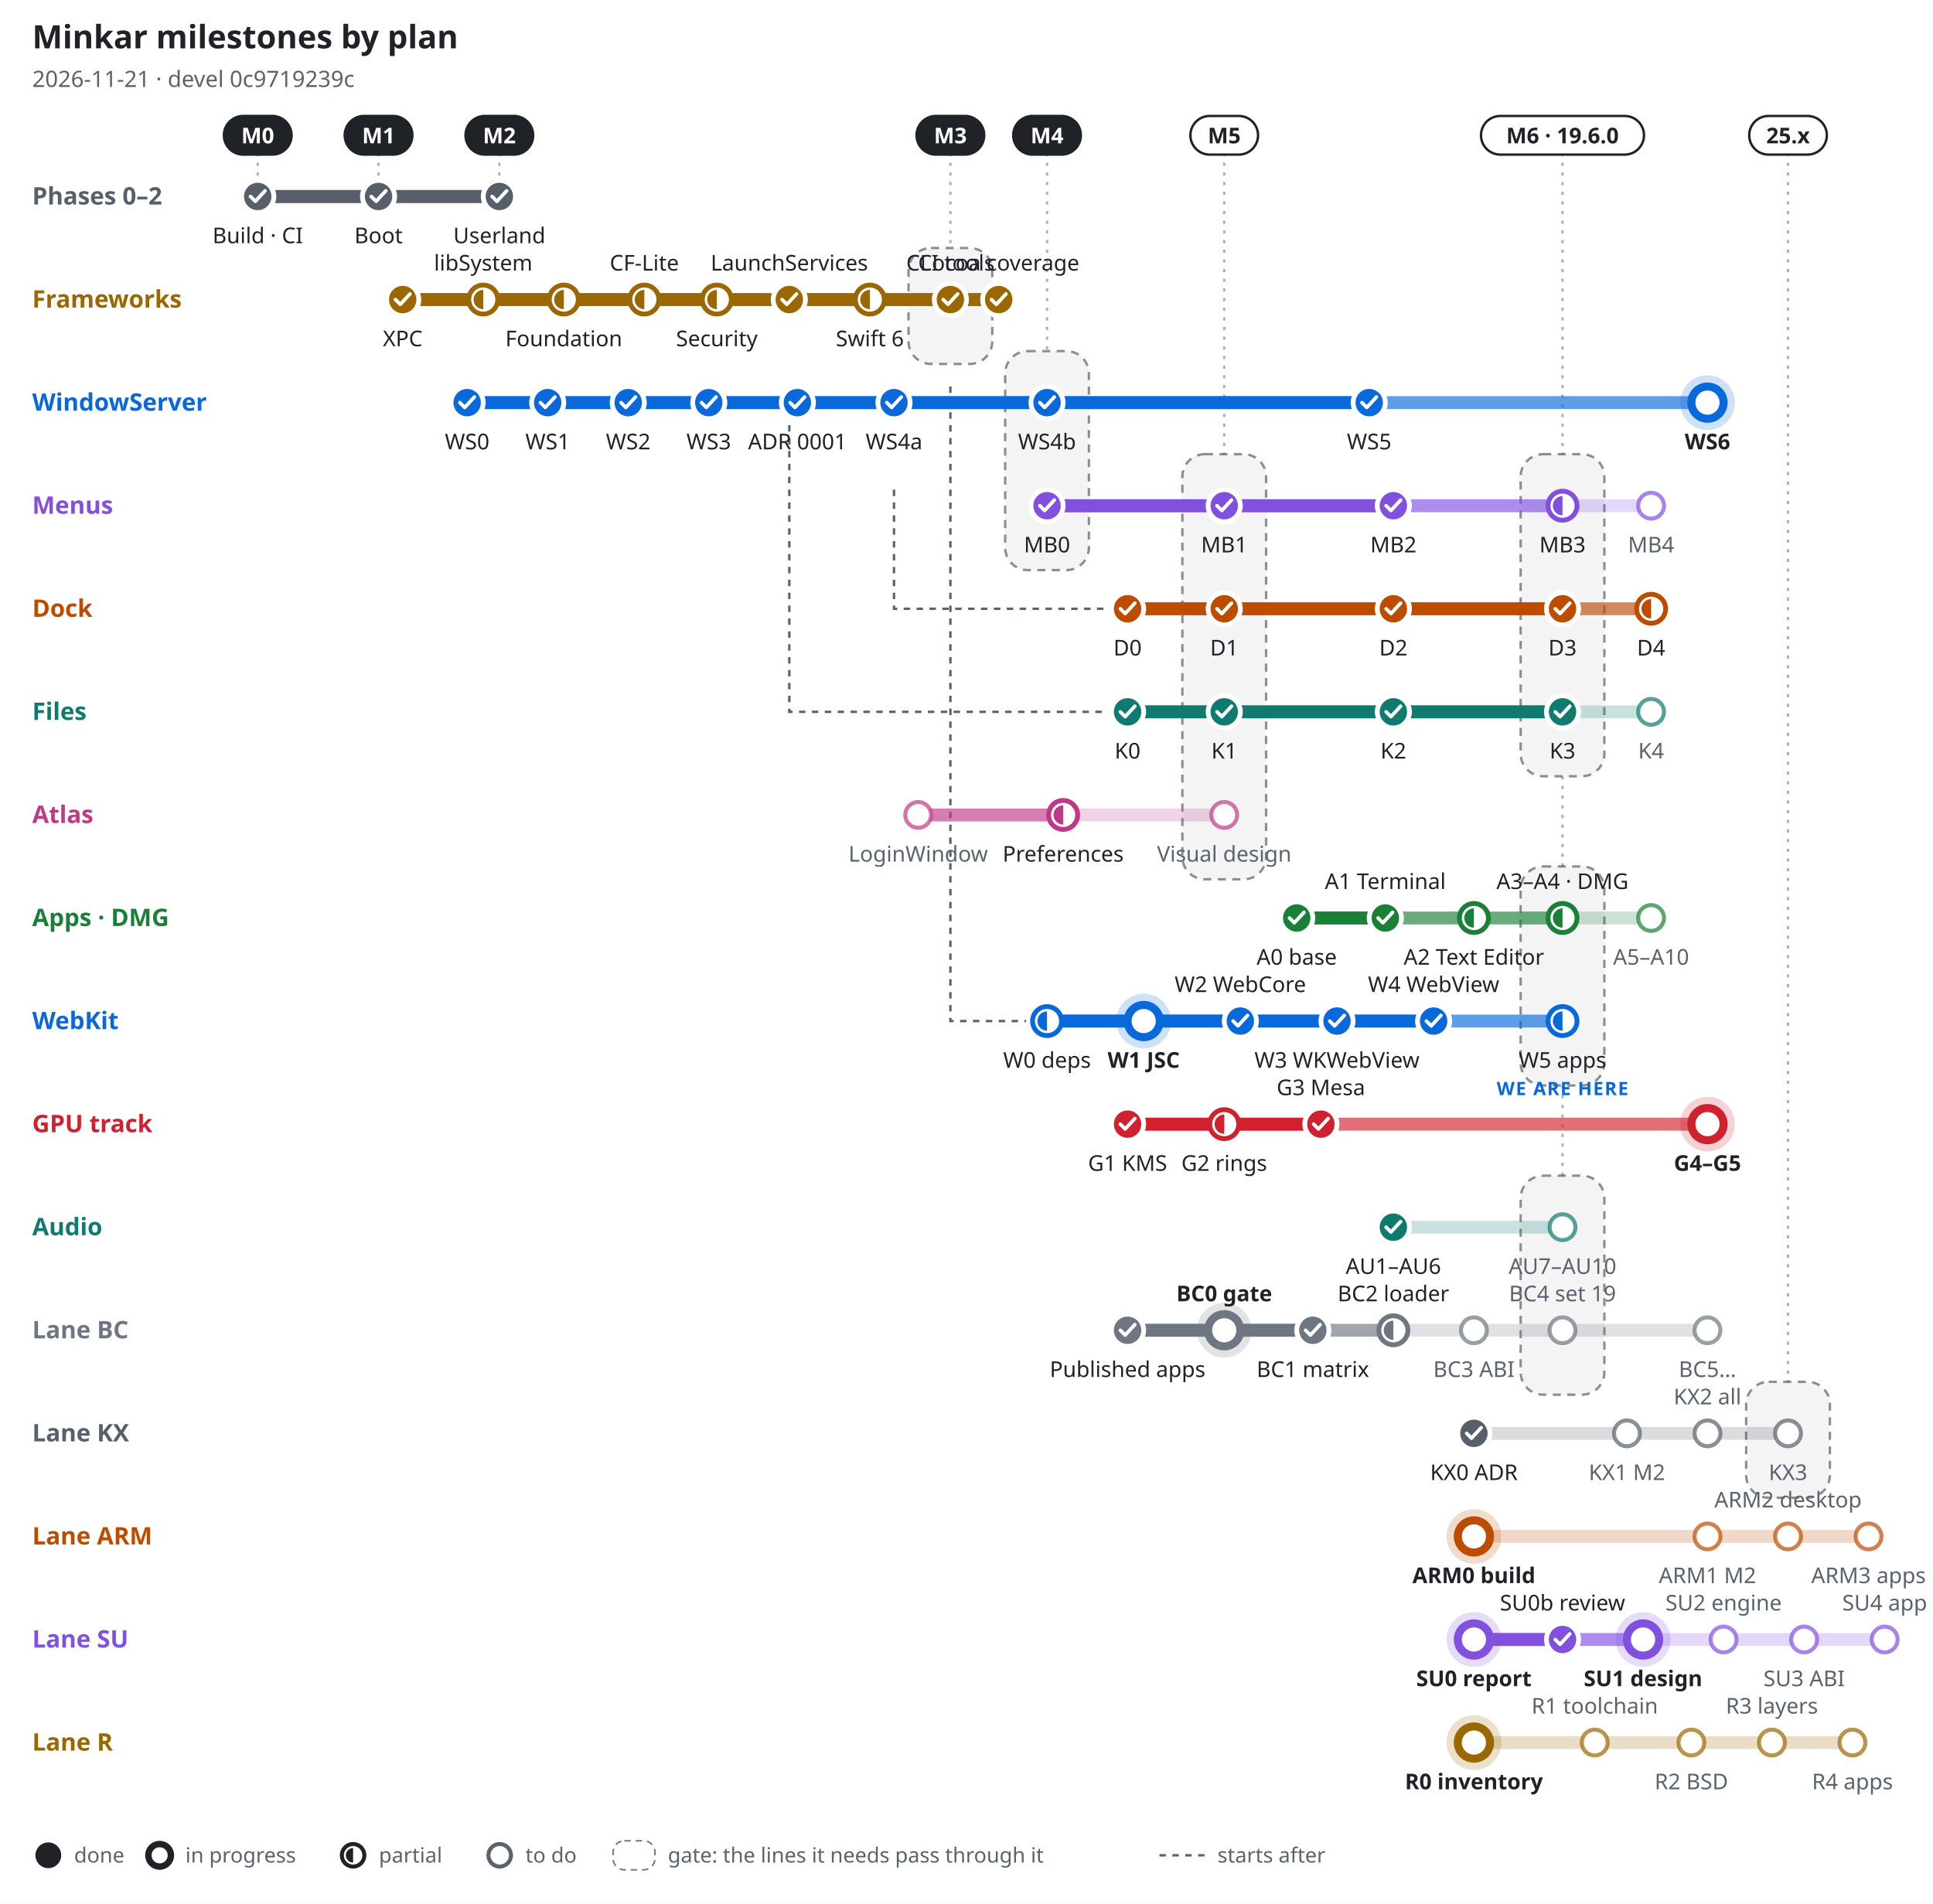
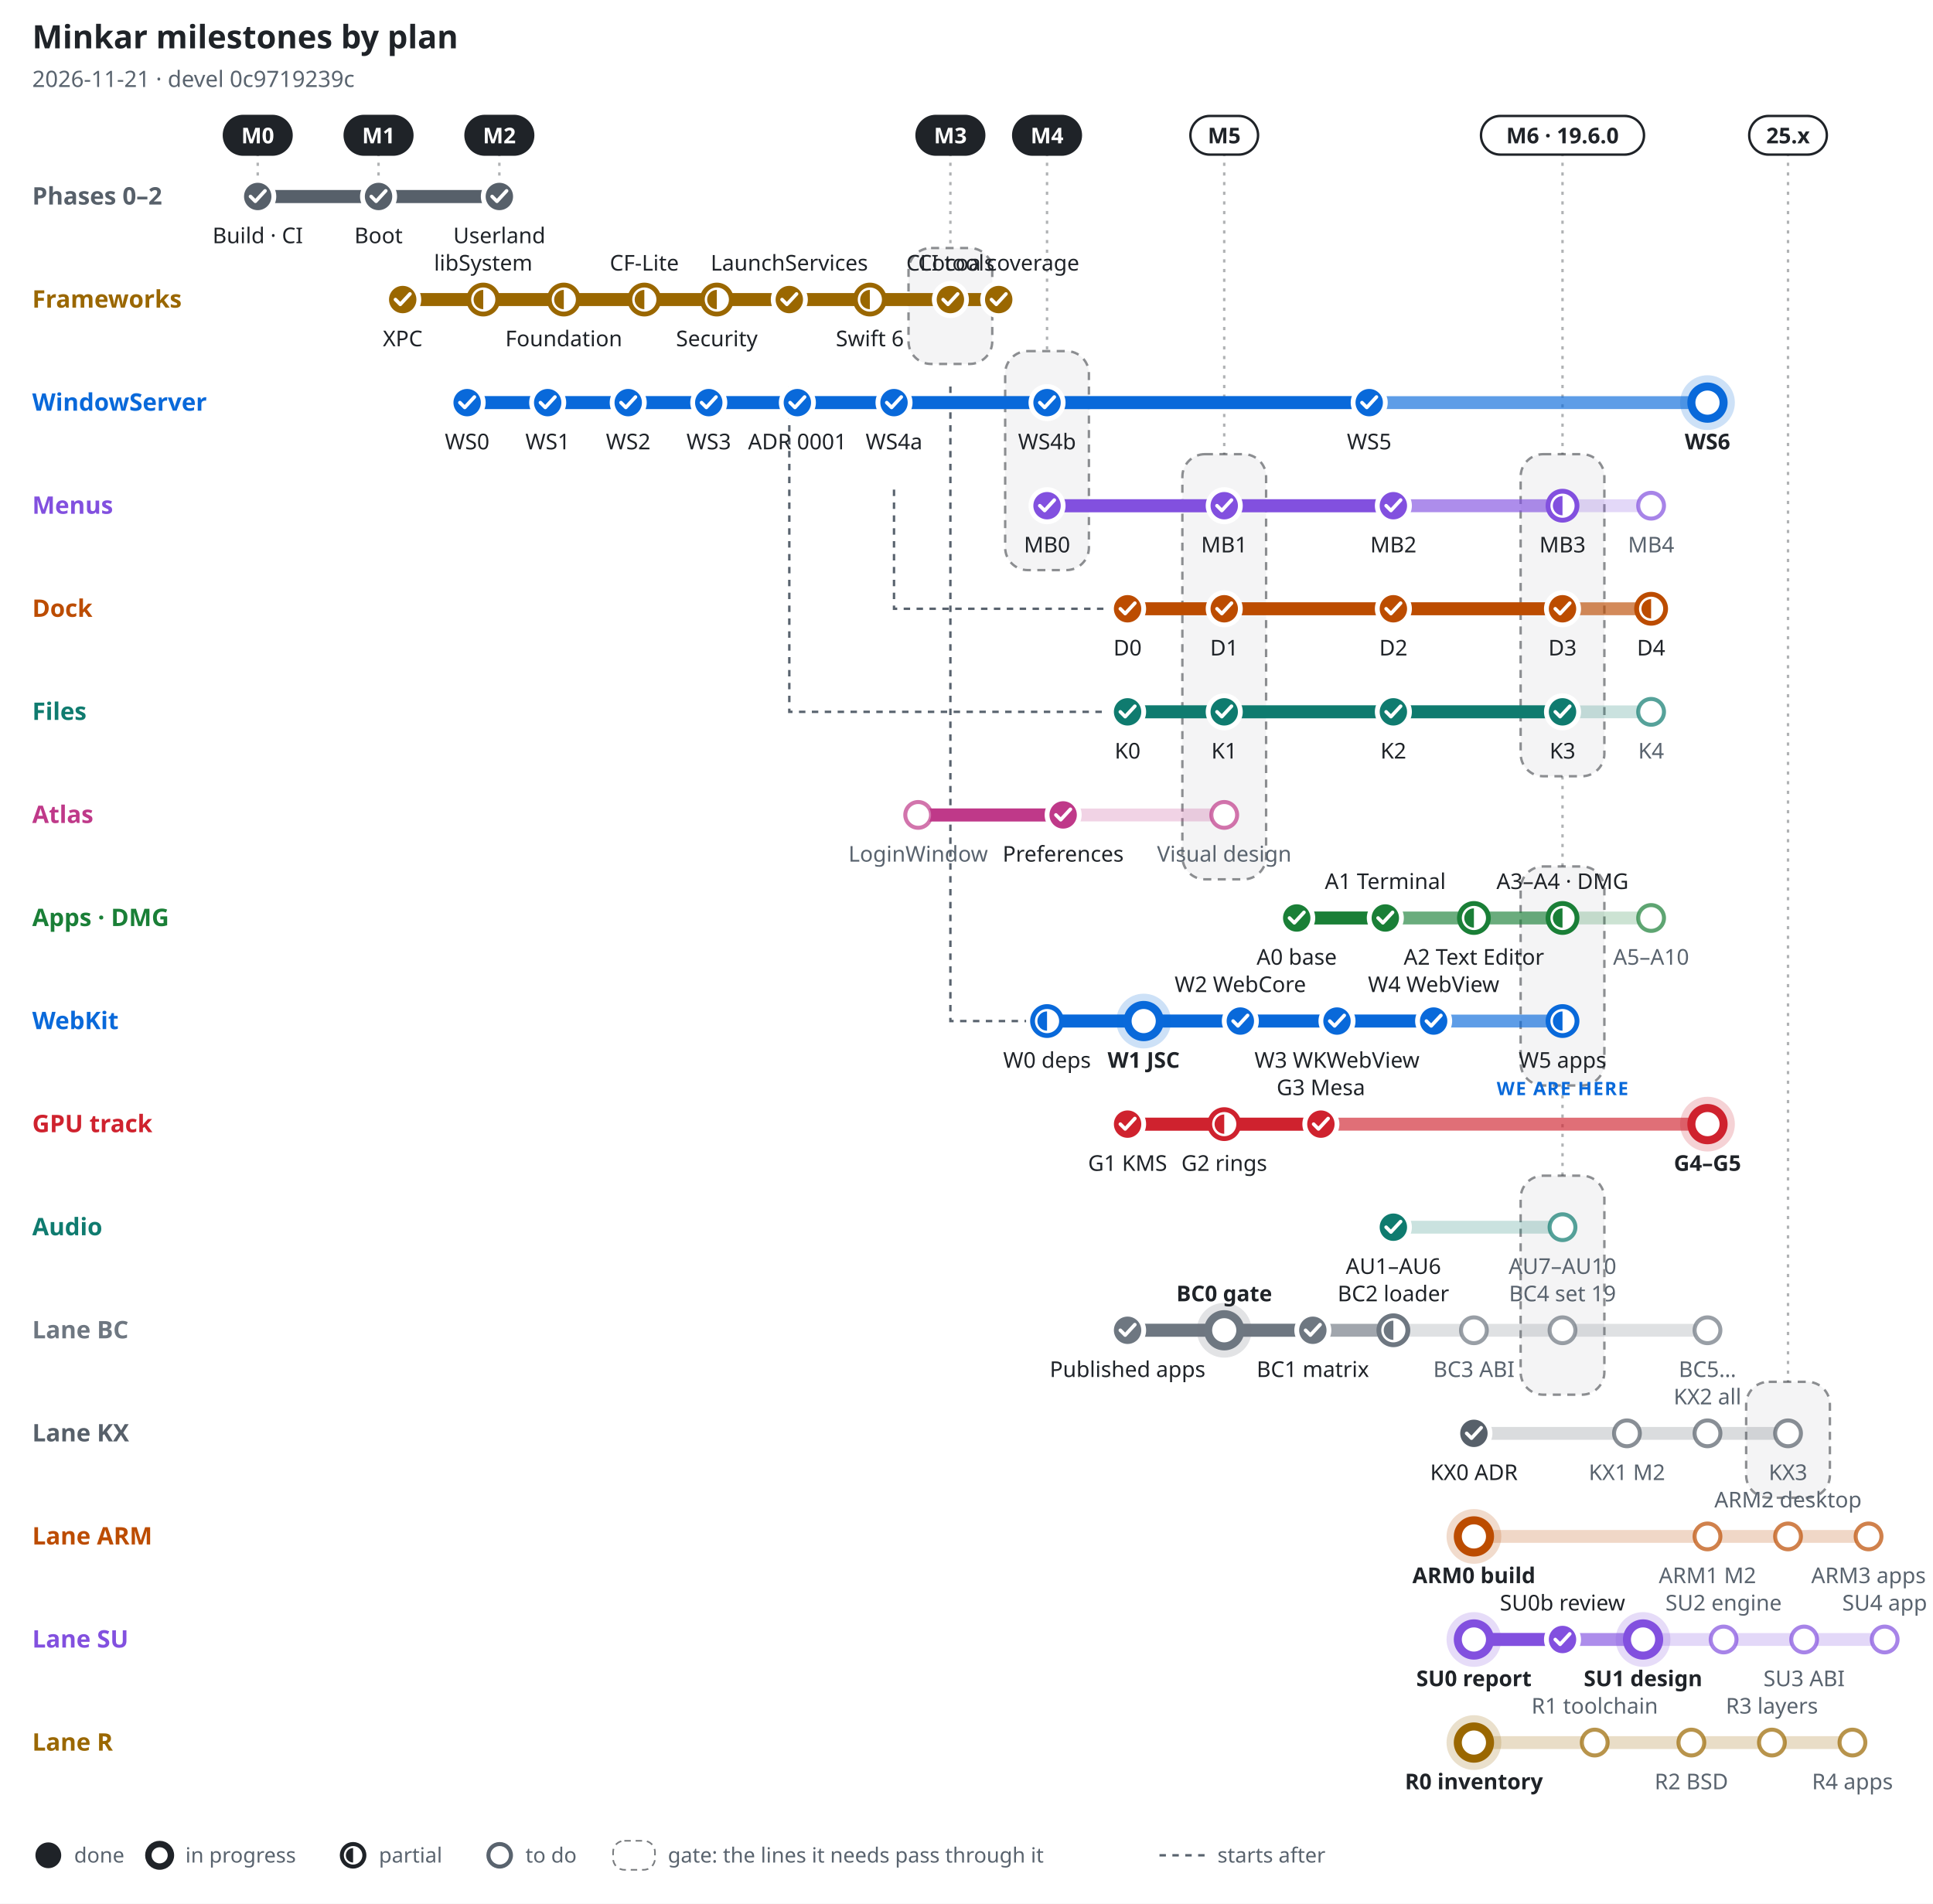
<svg xmlns="http://www.w3.org/2000/svg" width="1200" height="1182" viewBox="0 0 1200 1182" font-family="-apple-system, BlinkMacSystemFont, 'Segoe UI', 'Noto Sans', Helvetica, Arial, sans-serif" role="img" aria-label="Minkar milestones by plan, 2026-11-21">
  <rect width="1200" height="1182" fill="#ffffff" />
  <text x="20" y="30" font-size="20" font-weight="700" fill="#1f2328" text-anchor="start">Minkar milestones by plan</text>
  <text x="20" y="54" font-size="14" font-weight="400" fill="#59636e" text-anchor="start">2026-11-21 · devel 0c9719239c</text>
  <line x1="160" y1="95" x2="160" y2="110" stroke="#1f2328" stroke-opacity=".35" stroke-width="1.5" stroke-dasharray="2 4" />
  <rect x="139" y="72" width="42" height="24" rx="12" fill="#1f2328" stroke="#1f2328" stroke-width="1.5" />
  <text x="160" y="89" font-size="13.5" font-weight="700" fill="#ffffff" text-anchor="middle">M0</text>
  <line x1="235" y1="95" x2="235" y2="110" stroke="#1f2328" stroke-opacity=".35" stroke-width="1.5" stroke-dasharray="2 4" />
  <rect x="214" y="72" width="42" height="24" rx="12" fill="#1f2328" stroke="#1f2328" stroke-width="1.5" />
  <text x="235" y="89" font-size="13.5" font-weight="700" fill="#ffffff" text-anchor="middle">M1</text>
  <line x1="310" y1="95" x2="310" y2="110" stroke="#1f2328" stroke-opacity=".35" stroke-width="1.5" stroke-dasharray="2 4" />
  <rect x="289" y="72" width="42" height="24" rx="12" fill="#1f2328" stroke="#1f2328" stroke-width="1.5" />
  <text x="310" y="89" font-size="13.5" font-weight="700" fill="#ffffff" text-anchor="middle">M2</text>
  <line x1="590" y1="95" x2="590" y2="154" stroke="#1f2328" stroke-opacity=".35" stroke-width="1.5" stroke-dasharray="2 4" />
  <rect x="564" y="154" width="52" height="72" rx="14" fill="#1f2328" fill-opacity=".05" stroke="#1f2328" stroke-opacity=".5" stroke-width="1.5" stroke-dasharray="5 4" />
  <rect x="569" y="72" width="42" height="24" rx="12" fill="#1f2328" stroke="#1f2328" stroke-width="1.5" />
  <text x="590" y="89" font-size="13.5" font-weight="700" fill="#ffffff" text-anchor="middle">M3</text>
  <line x1="650" y1="95" x2="650" y2="218" stroke="#1f2328" stroke-opacity=".35" stroke-width="1.5" stroke-dasharray="2 4" />
  <rect x="624" y="218" width="52" height="136" rx="14" fill="#1f2328" fill-opacity=".05" stroke="#1f2328" stroke-opacity=".5" stroke-width="1.5" stroke-dasharray="5 4" />
  <rect x="629" y="72" width="42" height="24" rx="12" fill="#1f2328" stroke="#1f2328" stroke-width="1.5" />
  <text x="650" y="89" font-size="13.5" font-weight="700" fill="#ffffff" text-anchor="middle">M4</text>
  <line x1="760" y1="95" x2="760" y2="282" stroke="#1f2328" stroke-opacity=".35" stroke-width="1.5" stroke-dasharray="2 4" />
  <rect x="734" y="282" width="52" height="264" rx="14" fill="#1f2328" fill-opacity=".05" stroke="#1f2328" stroke-opacity=".5" stroke-width="1.5" stroke-dasharray="5 4" />
  <rect x="739" y="72" width="42" height="24" rx="12" fill="#ffffff" stroke="#1f2328" stroke-width="1.5" />
  <text x="760" y="89" font-size="13.5" font-weight="700" fill="#1f2328" text-anchor="middle">M5</text>
  <line x1="970" y1="95" x2="970" y2="282" stroke="#1f2328" stroke-opacity=".35" stroke-width="1.5" stroke-dasharray="2 4" />
  <rect x="944" y="282" width="52" height="200" rx="14" fill="#1f2328" fill-opacity=".05" stroke="#1f2328" stroke-opacity=".5" stroke-width="1.5" stroke-dasharray="5 4" />
  <line x1="970" y1="482" x2="970" y2="538" stroke="#1f2328" stroke-opacity=".35" stroke-width="1.5" stroke-dasharray="2 4" />
  <rect x="944" y="538" width="52" height="136" rx="14" fill="#1f2328" fill-opacity=".05" stroke="#1f2328" stroke-opacity=".5" stroke-width="1.5" stroke-dasharray="5 4" />
  <line x1="970" y1="674" x2="970" y2="730" stroke="#1f2328" stroke-opacity=".35" stroke-width="1.5" stroke-dasharray="2 4" />
  <rect x="944" y="730" width="52" height="136" rx="14" fill="#1f2328" fill-opacity=".05" stroke="#1f2328" stroke-opacity=".5" stroke-width="1.5" stroke-dasharray="5 4" />
  <rect x="919.4" y="72" width="101.2" height="24" rx="12" fill="#ffffff" stroke="#1f2328" stroke-width="1.5" />
  <text x="970" y="89" font-size="13.5" font-weight="700" fill="#1f2328" text-anchor="middle">M6 · 19.6.0</text>
  <line x1="1110" y1="95" x2="1110" y2="858" stroke="#1f2328" stroke-opacity=".35" stroke-width="1.5" stroke-dasharray="2 4" />
  <rect x="1084" y="858" width="52" height="72" rx="14" fill="#1f2328" fill-opacity=".05" stroke="#1f2328" stroke-opacity=".5" stroke-width="1.5" stroke-dasharray="5 4" />
  <rect x="1085.9" y="72" width="48.2" height="24" rx="12" fill="#ffffff" stroke="#1f2328" stroke-width="1.5" />
  <text x="1110" y="89" font-size="13.5" font-weight="700" fill="#1f2328" text-anchor="middle">25.x</text>
  <path d="M555 304 V378 H687" fill="none" stroke="#59636e" stroke-width="1.5" stroke-dasharray="4 4" />
  <path d="M490 240 V442 H687" fill="none" stroke="#59636e" stroke-width="1.5" stroke-dasharray="4 4" />
  <path d="M590 240 V634 H637" fill="none" stroke="#59636e" stroke-width="1.5" stroke-dasharray="4 4" />
  <text x="20" y="127" font-size="15" font-weight="700" fill="#57606a" text-anchor="start">Phases 0–2</text>
  <line x1="160" y1="122" x2="310" y2="122" stroke="#57606a" stroke-opacity=".22" stroke-width="8" stroke-linecap="round" />
  <line x1="160" y1="122" x2="310" y2="122" stroke="#57606a" stroke-opacity=".55" stroke-width="8" stroke-linecap="round" />
  <line x1="160" y1="122" x2="310" y2="122" stroke="#57606a" stroke-opacity="1" stroke-width="8" stroke-linecap="round" />
  <circle cx="160" cy="122" r="10" fill="#57606a" stroke="#ffffff" stroke-width="3" />
  <path d="M155.5 122 l3 3 l6 -6.5" fill="none" stroke="#ffffff" stroke-width="2.2" stroke-linecap="round" stroke-linejoin="round" />
  <text x="160" y="151" font-size="13.5" font-weight="500" fill="#1f2328" text-anchor="middle">Build · CI</text>
  <circle cx="235" cy="122" r="10" fill="#57606a" stroke="#ffffff" stroke-width="3" />
  <path d="M230.5 122 l3 3 l6 -6.5" fill="none" stroke="#ffffff" stroke-width="2.2" stroke-linecap="round" stroke-linejoin="round" />
  <text x="235" y="151" font-size="13.5" font-weight="500" fill="#1f2328" text-anchor="middle">Boot</text>
  <circle cx="310" cy="122" r="10" fill="#57606a" stroke="#ffffff" stroke-width="3" />
  <path d="M305.5 122 l3 3 l6 -6.5" fill="none" stroke="#ffffff" stroke-width="2.2" stroke-linecap="round" stroke-linejoin="round" />
  <text x="310" y="151" font-size="13.5" font-weight="500" fill="#1f2328" text-anchor="middle">Userland</text>
  <text x="20" y="191" font-size="15" font-weight="700" fill="#9a6700" text-anchor="start">Frameworks</text>
  <line x1="250" y1="186" x2="620" y2="186" stroke="#9a6700" stroke-opacity=".22" stroke-width="8" stroke-linecap="round" />
  <line x1="250" y1="186" x2="620" y2="186" stroke="#9a6700" stroke-opacity=".55" stroke-width="8" stroke-linecap="round" />
  <line x1="250" y1="186" x2="620" y2="186" stroke="#9a6700" stroke-opacity="1" stroke-width="8" stroke-linecap="round" />
  <circle cx="250" cy="186" r="10" fill="#9a6700" stroke="#ffffff" stroke-width="3" />
  <path d="M245.5 186 l3 3 l6 -6.5" fill="none" stroke="#ffffff" stroke-width="2.2" stroke-linecap="round" stroke-linejoin="round" />
  <text x="250" y="215" font-size="13.5" font-weight="500" fill="#1f2328" text-anchor="middle">XPC</text>
  <circle cx="300" cy="186" r="9" fill="#ffffff" stroke="#9a6700" stroke-width="3" />
  <path d="M300 180 A6 6 0 0 0 300 192 Z" fill="#9a6700" />
  <text x="300" y="168" font-size="13.5" font-weight="500" fill="#1f2328" text-anchor="middle">libSystem</text>
  <circle cx="350" cy="186" r="9" fill="#ffffff" stroke="#9a6700" stroke-width="3" />
  <path d="M350 180 A6 6 0 0 0 350 192 Z" fill="#9a6700" />
  <text x="350" y="215" font-size="13.5" font-weight="500" fill="#1f2328" text-anchor="middle">Foundation</text>
  <circle cx="400" cy="186" r="9" fill="#ffffff" stroke="#9a6700" stroke-width="3" />
  <path d="M400 180 A6 6 0 0 0 400 192 Z" fill="#9a6700" />
  <text x="400" y="168" font-size="13.5" font-weight="500" fill="#1f2328" text-anchor="middle">CF-Lite</text>
  <circle cx="445" cy="186" r="9" fill="#ffffff" stroke="#9a6700" stroke-width="3" />
  <path d="M445 180 A6 6 0 0 0 445 192 Z" fill="#9a6700" />
  <text x="445" y="215" font-size="13.5" font-weight="500" fill="#1f2328" text-anchor="middle">Security</text>
  <circle cx="490" cy="186" r="10" fill="#9a6700" stroke="#ffffff" stroke-width="3" />
  <path d="M485.5 186 l3 3 l6 -6.5" fill="none" stroke="#ffffff" stroke-width="2.2" stroke-linecap="round" stroke-linejoin="round" />
  <text x="490" y="168" font-size="13.5" font-weight="500" fill="#1f2328" text-anchor="middle">LaunchServices</text>
  <circle cx="540" cy="186" r="9" fill="#ffffff" stroke="#9a6700" stroke-width="3" />
  <path d="M540 180 A6 6 0 0 0 540 192 Z" fill="#9a6700" />
  <text x="540" y="215" font-size="13.5" font-weight="500" fill="#1f2328" text-anchor="middle">Swift 6</text>
  <circle cx="590" cy="186" r="10" fill="#9a6700" stroke="#ffffff" stroke-width="3" />
  <path d="M585.5 186 l3 3 l6 -6.5" fill="none" stroke="#ffffff" stroke-width="2.2" stroke-linecap="round" stroke-linejoin="round" />
  <text x="590" y="168" font-size="13.5" font-weight="500" fill="#1f2328" text-anchor="middle">CLI tools</text>
  <circle cx="620" cy="186" r="10" fill="#9a6700" stroke="#ffffff" stroke-width="3" />
  <path d="M615.5 186 l3 3 l6 -6.5" fill="none" stroke="#ffffff" stroke-width="2.2" stroke-linecap="round" stroke-linejoin="round" />
  <text x="620" y="168" font-size="13.5" font-weight="500" fill="#1f2328" text-anchor="middle">Cocoa coverage</text>
  <text x="20" y="255" font-size="15" font-weight="700" fill="#0969da" text-anchor="start">WindowServer</text>
  <line x1="290" y1="250" x2="1060" y2="250" stroke="#0969da" stroke-opacity=".22" stroke-width="8" stroke-linecap="round" />
  <line x1="290" y1="250" x2="1060" y2="250" stroke="#0969da" stroke-opacity=".55" stroke-width="8" stroke-linecap="round" />
  <line x1="290" y1="250" x2="850" y2="250" stroke="#0969da" stroke-opacity="1" stroke-width="8" stroke-linecap="round" />
  <circle cx="290" cy="250" r="10" fill="#0969da" stroke="#ffffff" stroke-width="3" />
  <path d="M285.5 250 l3 3 l6 -6.5" fill="none" stroke="#ffffff" stroke-width="2.2" stroke-linecap="round" stroke-linejoin="round" />
  <text x="290" y="279" font-size="13.5" font-weight="500" fill="#1f2328" text-anchor="middle">WS0</text>
  <circle cx="340" cy="250" r="10" fill="#0969da" stroke="#ffffff" stroke-width="3" />
  <path d="M335.5 250 l3 3 l6 -6.5" fill="none" stroke="#ffffff" stroke-width="2.2" stroke-linecap="round" stroke-linejoin="round" />
  <text x="340" y="279" font-size="13.5" font-weight="500" fill="#1f2328" text-anchor="middle">WS1</text>
  <circle cx="390" cy="250" r="10" fill="#0969da" stroke="#ffffff" stroke-width="3" />
  <path d="M385.5 250 l3 3 l6 -6.5" fill="none" stroke="#ffffff" stroke-width="2.2" stroke-linecap="round" stroke-linejoin="round" />
  <text x="390" y="279" font-size="13.5" font-weight="500" fill="#1f2328" text-anchor="middle">WS2</text>
  <circle cx="440" cy="250" r="10" fill="#0969da" stroke="#ffffff" stroke-width="3" />
  <path d="M435.5 250 l3 3 l6 -6.5" fill="none" stroke="#ffffff" stroke-width="2.2" stroke-linecap="round" stroke-linejoin="round" />
  <text x="440" y="279" font-size="13.5" font-weight="500" fill="#1f2328" text-anchor="middle">WS3</text>
  <circle cx="495" cy="250" r="10" fill="#0969da" stroke="#ffffff" stroke-width="3" />
  <path d="M490.5 250 l3 3 l6 -6.5" fill="none" stroke="#ffffff" stroke-width="2.2" stroke-linecap="round" stroke-linejoin="round" />
  <text x="495" y="279" font-size="13.5" font-weight="500" fill="#1f2328" text-anchor="middle">ADR 0001</text>
  <circle cx="555" cy="250" r="10" fill="#0969da" stroke="#ffffff" stroke-width="3" />
  <path d="M550.5 250 l3 3 l6 -6.5" fill="none" stroke="#ffffff" stroke-width="2.2" stroke-linecap="round" stroke-linejoin="round" />
  <text x="555" y="279" font-size="13.5" font-weight="500" fill="#1f2328" text-anchor="middle">WS4a</text>
  <circle cx="650" cy="250" r="10" fill="#0969da" stroke="#ffffff" stroke-width="3" />
  <path d="M645.5 250 l3 3 l6 -6.5" fill="none" stroke="#ffffff" stroke-width="2.2" stroke-linecap="round" stroke-linejoin="round" />
  <text x="650" y="279" font-size="13.5" font-weight="500" fill="#1f2328" text-anchor="middle">WS4b</text>
  <circle cx="850" cy="250" r="10" fill="#0969da" stroke="#ffffff" stroke-width="3" />
  <path d="M845.5 250 l3 3 l6 -6.5" fill="none" stroke="#ffffff" stroke-width="2.2" stroke-linecap="round" stroke-linejoin="round" />
  <text x="850" y="279" font-size="13.5" font-weight="500" fill="#1f2328" text-anchor="middle">WS5</text>
  <circle cx="1060" cy="250" r="17" fill="#0969da" fill-opacity=".2" />
  <circle cx="1060" cy="250" r="10" fill="#ffffff" stroke="#0969da" stroke-width="5" />
  <text x="1060" y="279" font-size="13.5" font-weight="700" fill="#1f2328" text-anchor="middle">WS6</text>
  <text x="20" y="319" font-size="15" font-weight="700" fill="#8250df" text-anchor="start">Menus</text>
  <line x1="650" y1="314" x2="1025" y2="314" stroke="#8250df" stroke-opacity=".22" stroke-width="8" stroke-linecap="round" />
  <line x1="650" y1="314" x2="970" y2="314" stroke="#8250df" stroke-opacity=".55" stroke-width="8" stroke-linecap="round" />
  <line x1="650" y1="314" x2="865" y2="314" stroke="#8250df" stroke-opacity="1" stroke-width="8" stroke-linecap="round" />
  <circle cx="650" cy="314" r="10" fill="#8250df" stroke="#ffffff" stroke-width="3" />
  <path d="M645.5 314 l3 3 l6 -6.5" fill="none" stroke="#ffffff" stroke-width="2.2" stroke-linecap="round" stroke-linejoin="round" />
  <text x="650" y="343" font-size="13.5" font-weight="500" fill="#1f2328" text-anchor="middle">MB0</text>
  <circle cx="760" cy="314" r="10" fill="#8250df" stroke="#ffffff" stroke-width="3" />
  <path d="M755.5 314 l3 3 l6 -6.5" fill="none" stroke="#ffffff" stroke-width="2.2" stroke-linecap="round" stroke-linejoin="round" />
  <text x="760" y="343" font-size="13.5" font-weight="500" fill="#1f2328" text-anchor="middle">MB1</text>
  <circle cx="865" cy="314" r="10" fill="#8250df" stroke="#ffffff" stroke-width="3" />
  <path d="M860.5 314 l3 3 l6 -6.5" fill="none" stroke="#ffffff" stroke-width="2.2" stroke-linecap="round" stroke-linejoin="round" />
  <text x="865" y="343" font-size="13.5" font-weight="500" fill="#1f2328" text-anchor="middle">MB2</text>
  <circle cx="970" cy="314" r="9" fill="#ffffff" stroke="#8250df" stroke-width="3" />
  <path d="M970 308 A6 6 0 0 0 970 320 Z" fill="#8250df" />
  <text x="970" y="343" font-size="13.5" font-weight="500" fill="#1f2328" text-anchor="middle">MB3</text>
  <circle cx="1025" cy="314" r="8" fill="#ffffff" stroke="#8250df" stroke-opacity=".7" stroke-width="2.5" />
  <text x="1025" y="343" font-size="13.5" font-weight="500" fill="#59636e" text-anchor="middle">MB4</text>
  <text x="20" y="383" font-size="15" font-weight="700" fill="#bc4c00" text-anchor="start">Dock</text>
  <line x1="700" y1="378" x2="1025" y2="378" stroke="#bc4c00" stroke-opacity=".22" stroke-width="8" stroke-linecap="round" />
  <line x1="700" y1="378" x2="1025" y2="378" stroke="#bc4c00" stroke-opacity=".55" stroke-width="8" stroke-linecap="round" />
  <line x1="700" y1="378" x2="970" y2="378" stroke="#bc4c00" stroke-opacity="1" stroke-width="8" stroke-linecap="round" />
  <circle cx="700" cy="378" r="10" fill="#bc4c00" stroke="#ffffff" stroke-width="3" />
  <path d="M695.5 378 l3 3 l6 -6.5" fill="none" stroke="#ffffff" stroke-width="2.2" stroke-linecap="round" stroke-linejoin="round" />
  <text x="700" y="407" font-size="13.5" font-weight="500" fill="#1f2328" text-anchor="middle">D0</text>
  <circle cx="760" cy="378" r="10" fill="#bc4c00" stroke="#ffffff" stroke-width="3" />
  <path d="M755.5 378 l3 3 l6 -6.5" fill="none" stroke="#ffffff" stroke-width="2.2" stroke-linecap="round" stroke-linejoin="round" />
  <text x="760" y="407" font-size="13.5" font-weight="500" fill="#1f2328" text-anchor="middle">D1</text>
  <circle cx="865" cy="378" r="10" fill="#bc4c00" stroke="#ffffff" stroke-width="3" />
  <path d="M860.5 378 l3 3 l6 -6.5" fill="none" stroke="#ffffff" stroke-width="2.2" stroke-linecap="round" stroke-linejoin="round" />
  <text x="865" y="407" font-size="13.5" font-weight="500" fill="#1f2328" text-anchor="middle">D2</text>
  <circle cx="970" cy="378" r="10" fill="#bc4c00" stroke="#ffffff" stroke-width="3" />
  <path d="M965.5 378 l3 3 l6 -6.5" fill="none" stroke="#ffffff" stroke-width="2.2" stroke-linecap="round" stroke-linejoin="round" />
  <text x="970" y="407" font-size="13.5" font-weight="500" fill="#1f2328" text-anchor="middle">D3</text>
  <circle cx="1025" cy="378" r="9" fill="#ffffff" stroke="#bc4c00" stroke-width="3" />
  <path d="M1025 372 A6 6 0 0 0 1025 384 Z" fill="#bc4c00" />
  <text x="1025" y="407" font-size="13.5" font-weight="500" fill="#1f2328" text-anchor="middle">D4</text>
  <text x="20" y="447" font-size="15" font-weight="700" fill="#0f7b6f" text-anchor="start">Files</text>
  <line x1="700" y1="442" x2="1025" y2="442" stroke="#0f7b6f" stroke-opacity=".22" stroke-width="8" stroke-linecap="round" />
  <line x1="700" y1="442" x2="970" y2="442" stroke="#0f7b6f" stroke-opacity=".55" stroke-width="8" stroke-linecap="round" />
  <line x1="700" y1="442" x2="970" y2="442" stroke="#0f7b6f" stroke-opacity="1" stroke-width="8" stroke-linecap="round" />
  <circle cx="700" cy="442" r="10" fill="#0f7b6f" stroke="#ffffff" stroke-width="3" />
  <path d="M695.5 442 l3 3 l6 -6.5" fill="none" stroke="#ffffff" stroke-width="2.2" stroke-linecap="round" stroke-linejoin="round" />
  <text x="700" y="471" font-size="13.5" font-weight="500" fill="#1f2328" text-anchor="middle">K0</text>
  <circle cx="760" cy="442" r="10" fill="#0f7b6f" stroke="#ffffff" stroke-width="3" />
  <path d="M755.5 442 l3 3 l6 -6.5" fill="none" stroke="#ffffff" stroke-width="2.2" stroke-linecap="round" stroke-linejoin="round" />
  <text x="760" y="471" font-size="13.5" font-weight="500" fill="#1f2328" text-anchor="middle">K1</text>
  <circle cx="865" cy="442" r="10" fill="#0f7b6f" stroke="#ffffff" stroke-width="3" />
  <path d="M860.5 442 l3 3 l6 -6.5" fill="none" stroke="#ffffff" stroke-width="2.2" stroke-linecap="round" stroke-linejoin="round" />
  <text x="865" y="471" font-size="13.5" font-weight="500" fill="#1f2328" text-anchor="middle">K2</text>
  <circle cx="970" cy="442" r="10" fill="#0f7b6f" stroke="#ffffff" stroke-width="3" />
  <path d="M965.5 442 l3 3 l6 -6.5" fill="none" stroke="#ffffff" stroke-width="2.2" stroke-linecap="round" stroke-linejoin="round" />
  <text x="970" y="471" font-size="13.5" font-weight="500" fill="#1f2328" text-anchor="middle">K3</text>
  <circle cx="1025" cy="442" r="8" fill="#ffffff" stroke="#0f7b6f" stroke-opacity=".7" stroke-width="2.5" />
  <text x="1025" y="471" font-size="13.5" font-weight="500" fill="#59636e" text-anchor="middle">K4</text>
  <text x="20" y="511" font-size="15" font-weight="700" fill="#bf3989" text-anchor="start">Atlas</text>
  <line x1="570" y1="506" x2="760" y2="506" stroke="#bf3989" stroke-opacity=".22" stroke-width="8" stroke-linecap="round" />
  <line x1="570" y1="506" x2="660" y2="506" stroke="#bf3989" stroke-opacity=".55" stroke-width="8" stroke-linecap="round" />
+   <line x1="570" y1="506" x2="660" y2="506" stroke="#bf3989" stroke-opacity="1" stroke-width="8" stroke-linecap="round" />
  <circle cx="570" cy="506" r="8" fill="#ffffff" stroke="#bf3989" stroke-opacity=".7" stroke-width="2.5" />
  <text x="570" y="535" font-size="13.5" font-weight="500" fill="#59636e" text-anchor="middle">LoginWindow</text>
-   <circle cx="660" cy="506" r="9" fill="#ffffff" stroke="#bf3989" stroke-width="3" />
-   <path d="M660 500 A6 6 0 0 0 660 512 Z" fill="#bf3989" />
+   <circle cx="660" cy="506" r="10" fill="#bf3989" stroke="#ffffff" stroke-width="3" />
+   <path d="M655.5 506 l3 3 l6 -6.5" fill="none" stroke="#ffffff" stroke-width="2.2" stroke-linecap="round" stroke-linejoin="round" />
  <text x="660" y="535" font-size="13.5" font-weight="500" fill="#1f2328" text-anchor="middle">Preferences</text>
  <circle cx="760" cy="506" r="8" fill="#ffffff" stroke="#bf3989" stroke-opacity=".7" stroke-width="2.5" />
  <text x="760" y="535" font-size="13.5" font-weight="500" fill="#59636e" text-anchor="middle">Visual design</text>
  <text x="20" y="575" font-size="15" font-weight="700" fill="#1a7f37" text-anchor="start">Apps · DMG</text>
  <line x1="805" y1="570" x2="1025" y2="570" stroke="#1a7f37" stroke-opacity=".22" stroke-width="8" stroke-linecap="round" />
  <line x1="805" y1="570" x2="970" y2="570" stroke="#1a7f37" stroke-opacity=".55" stroke-width="8" stroke-linecap="round" />
  <line x1="805" y1="570" x2="860" y2="570" stroke="#1a7f37" stroke-opacity="1" stroke-width="8" stroke-linecap="round" />
  <circle cx="805" cy="570" r="10" fill="#1a7f37" stroke="#ffffff" stroke-width="3" />
  <path d="M800.5 570 l3 3 l6 -6.5" fill="none" stroke="#ffffff" stroke-width="2.2" stroke-linecap="round" stroke-linejoin="round" />
  <text x="805" y="599" font-size="13.5" font-weight="500" fill="#1f2328" text-anchor="middle">A0 base</text>
  <circle cx="860" cy="570" r="10" fill="#1a7f37" stroke="#ffffff" stroke-width="3" />
  <path d="M855.5 570 l3 3 l6 -6.5" fill="none" stroke="#ffffff" stroke-width="2.2" stroke-linecap="round" stroke-linejoin="round" />
  <text x="860" y="552" font-size="13.5" font-weight="500" fill="#1f2328" text-anchor="middle">A1 Terminal</text>
  <circle cx="915" cy="570" r="9" fill="#ffffff" stroke="#1a7f37" stroke-width="3" />
  <path d="M915 564 A6 6 0 0 0 915 576 Z" fill="#1a7f37" />
  <text x="915" y="599" font-size="13.5" font-weight="500" fill="#1f2328" text-anchor="middle">A2 Text Editor</text>
  <circle cx="970" cy="570" r="9" fill="#ffffff" stroke="#1a7f37" stroke-width="3" />
  <path d="M970 564 A6 6 0 0 0 970 576 Z" fill="#1a7f37" />
  <text x="970" y="552" font-size="13.5" font-weight="500" fill="#1f2328" text-anchor="middle">A3–A4 · DMG</text>
  <circle cx="1025" cy="570" r="8" fill="#ffffff" stroke="#1a7f37" stroke-opacity=".7" stroke-width="2.5" />
  <text x="1025" y="599" font-size="13.5" font-weight="500" fill="#59636e" text-anchor="middle">A5–A10</text>
  <text x="20" y="639" font-size="15" font-weight="700" fill="#0969da" text-anchor="start">WebKit</text>
  <line x1="650" y1="634" x2="970" y2="634" stroke="#0969da" stroke-opacity=".22" stroke-width="8" stroke-linecap="round" />
  <line x1="650" y1="634" x2="970" y2="634" stroke="#0969da" stroke-opacity=".55" stroke-width="8" stroke-linecap="round" />
  <line x1="650" y1="634" x2="890" y2="634" stroke="#0969da" stroke-opacity="1" stroke-width="8" stroke-linecap="round" />
  <circle cx="650" cy="634" r="9" fill="#ffffff" stroke="#0969da" stroke-width="3" />
  <path d="M650 628 A6 6 0 0 0 650 640 Z" fill="#0969da" />
  <text x="650" y="663" font-size="13.5" font-weight="500" fill="#1f2328" text-anchor="middle">W0 deps</text>
  <circle cx="710" cy="634" r="17" fill="#0969da" fill-opacity=".2" />
  <circle cx="710" cy="634" r="10" fill="#ffffff" stroke="#0969da" stroke-width="5" />
  <text x="710" y="663" font-size="13.5" font-weight="700" fill="#1f2328" text-anchor="middle">W1 JSC</text>
  <circle cx="770" cy="634" r="10" fill="#0969da" stroke="#ffffff" stroke-width="3" />
  <path d="M765.5 634 l3 3 l6 -6.5" fill="none" stroke="#ffffff" stroke-width="2.2" stroke-linecap="round" stroke-linejoin="round" />
  <text x="770" y="616" font-size="13.5" font-weight="500" fill="#1f2328" text-anchor="middle">W2 WebCore</text>
  <circle cx="830" cy="634" r="10" fill="#0969da" stroke="#ffffff" stroke-width="3" />
  <path d="M825.5 634 l3 3 l6 -6.5" fill="none" stroke="#ffffff" stroke-width="2.2" stroke-linecap="round" stroke-linejoin="round" />
  <text x="830" y="663" font-size="13.5" font-weight="500" fill="#1f2328" text-anchor="middle">W3 WKWebView</text>
  <circle cx="890" cy="634" r="10" fill="#0969da" stroke="#ffffff" stroke-width="3" />
  <path d="M885.5 634 l3 3 l6 -6.5" fill="none" stroke="#ffffff" stroke-width="2.2" stroke-linecap="round" stroke-linejoin="round" />
  <text x="890" y="616" font-size="13.5" font-weight="500" fill="#1f2328" text-anchor="middle">W4 WebView</text>
  <circle cx="970" cy="634" r="9" fill="#ffffff" stroke="#0969da" stroke-width="3" />
  <path d="M970 628 A6 6 0 0 0 970 640 Z" fill="#0969da" />
  <text x="970" y="663" font-size="13.5" font-weight="500" fill="#1f2328" text-anchor="middle">W5 apps</text>
  <text x="970" y="680" font-size="11.5" font-weight="800" fill="#0969da" text-anchor="middle" letter-spacing=".06em">WE ARE HERE</text>
  <text x="20" y="703" font-size="15" font-weight="700" fill="#cf222e" text-anchor="start">GPU track</text>
  <line x1="700" y1="698" x2="1060" y2="698" stroke="#cf222e" stroke-opacity=".22" stroke-width="8" stroke-linecap="round" />
  <line x1="700" y1="698" x2="1060" y2="698" stroke="#cf222e" stroke-opacity=".55" stroke-width="8" stroke-linecap="round" />
  <line x1="700" y1="698" x2="820" y2="698" stroke="#cf222e" stroke-opacity="1" stroke-width="8" stroke-linecap="round" />
  <circle cx="700" cy="698" r="10" fill="#cf222e" stroke="#ffffff" stroke-width="3" />
  <path d="M695.5 698 l3 3 l6 -6.5" fill="none" stroke="#ffffff" stroke-width="2.2" stroke-linecap="round" stroke-linejoin="round" />
  <text x="700" y="727" font-size="13.5" font-weight="500" fill="#1f2328" text-anchor="middle">G1 KMS</text>
  <circle cx="760" cy="698" r="9" fill="#ffffff" stroke="#cf222e" stroke-width="3" />
  <path d="M760 692 A6 6 0 0 0 760 704 Z" fill="#cf222e" />
  <text x="760" y="727" font-size="13.5" font-weight="500" fill="#1f2328" text-anchor="middle">G2 rings</text>
  <circle cx="820" cy="698" r="10" fill="#cf222e" stroke="#ffffff" stroke-width="3" />
  <path d="M815.5 698 l3 3 l6 -6.5" fill="none" stroke="#ffffff" stroke-width="2.2" stroke-linecap="round" stroke-linejoin="round" />
  <text x="820" y="680" font-size="13.5" font-weight="500" fill="#1f2328" text-anchor="middle">G3 Mesa</text>
  <circle cx="1060" cy="698" r="17" fill="#cf222e" fill-opacity=".2" />
  <circle cx="1060" cy="698" r="10" fill="#ffffff" stroke="#cf222e" stroke-width="5" />
  <text x="1060" y="727" font-size="13.5" font-weight="700" fill="#1f2328" text-anchor="middle">G4–G5</text>
  <text x="20" y="767" font-size="15" font-weight="700" fill="#0f7b6f" text-anchor="start">Audio</text>
  <line x1="865" y1="762" x2="970" y2="762" stroke="#0f7b6f" stroke-opacity=".22" stroke-width="8" stroke-linecap="round" />
  <line x1="865" y1="762" x2="865" y2="762" stroke="#0f7b6f" stroke-opacity=".55" stroke-width="8" stroke-linecap="round" />
  <line x1="865" y1="762" x2="865" y2="762" stroke="#0f7b6f" stroke-opacity="1" stroke-width="8" stroke-linecap="round" />
  <circle cx="865" cy="762" r="10" fill="#0f7b6f" stroke="#ffffff" stroke-width="3" />
  <path d="M860.5 762 l3 3 l6 -6.5" fill="none" stroke="#ffffff" stroke-width="2.2" stroke-linecap="round" stroke-linejoin="round" />
  <text x="865" y="791" font-size="13.5" font-weight="500" fill="#1f2328" text-anchor="middle">AU1–AU6</text>
  <circle cx="970" cy="762" r="8" fill="#ffffff" stroke="#0f7b6f" stroke-opacity=".7" stroke-width="2.5" />
  <text x="970" y="791" font-size="13.5" font-weight="500" fill="#59636e" text-anchor="middle">AU7–AU10</text>
  <text x="20" y="831" font-size="15" font-weight="700" fill="#6e7781" text-anchor="start">Lane BC</text>
  <line x1="700" y1="826" x2="1060" y2="826" stroke="#6e7781" stroke-opacity=".22" stroke-width="8" stroke-linecap="round" />
  <line x1="700" y1="826" x2="865" y2="826" stroke="#6e7781" stroke-opacity=".55" stroke-width="8" stroke-linecap="round" />
  <line x1="700" y1="826" x2="815" y2="826" stroke="#6e7781" stroke-opacity="1" stroke-width="8" stroke-linecap="round" />
  <circle cx="700" cy="826" r="10" fill="#6e7781" stroke="#ffffff" stroke-width="3" />
  <path d="M695.5 826 l3 3 l6 -6.5" fill="none" stroke="#ffffff" stroke-width="2.2" stroke-linecap="round" stroke-linejoin="round" />
  <text x="700" y="855" font-size="13.5" font-weight="500" fill="#1f2328" text-anchor="middle">Published apps</text>
  <circle cx="760" cy="826" r="17" fill="#6e7781" fill-opacity=".2" />
  <circle cx="760" cy="826" r="10" fill="#ffffff" stroke="#6e7781" stroke-width="5" />
  <text x="760" y="808" font-size="13.5" font-weight="700" fill="#1f2328" text-anchor="middle">BC0 gate</text>
  <circle cx="815" cy="826" r="10" fill="#6e7781" stroke="#ffffff" stroke-width="3" />
  <path d="M810.5 826 l3 3 l6 -6.5" fill="none" stroke="#ffffff" stroke-width="2.2" stroke-linecap="round" stroke-linejoin="round" />
  <text x="815" y="855" font-size="13.5" font-weight="500" fill="#1f2328" text-anchor="middle">BC1 matrix</text>
  <circle cx="865" cy="826" r="9" fill="#ffffff" stroke="#6e7781" stroke-width="3" />
  <path d="M865 820 A6 6 0 0 0 865 832 Z" fill="#6e7781" />
  <text x="865" y="808" font-size="13.5" font-weight="500" fill="#1f2328" text-anchor="middle">BC2 loader</text>
  <circle cx="915" cy="826" r="8" fill="#ffffff" stroke="#6e7781" stroke-opacity=".7" stroke-width="2.5" />
  <text x="915" y="855" font-size="13.5" font-weight="500" fill="#59636e" text-anchor="middle">BC3 ABI</text>
  <circle cx="970" cy="826" r="8" fill="#ffffff" stroke="#6e7781" stroke-opacity=".7" stroke-width="2.5" />
  <text x="970" y="808" font-size="13.5" font-weight="500" fill="#59636e" text-anchor="middle">BC4 set 19</text>
  <circle cx="1060" cy="826" r="8" fill="#ffffff" stroke="#6e7781" stroke-opacity=".7" stroke-width="2.5" />
  <text x="1060" y="855" font-size="13.5" font-weight="500" fill="#59636e" text-anchor="middle">BC5…</text>
  <text x="20" y="895" font-size="15" font-weight="700" fill="#57606a" text-anchor="start">Lane KX</text>
  <line x1="915" y1="890" x2="1110" y2="890" stroke="#57606a" stroke-opacity=".22" stroke-width="8" stroke-linecap="round" />
  <line x1="915" y1="890" x2="915" y2="890" stroke="#57606a" stroke-opacity=".55" stroke-width="8" stroke-linecap="round" />
  <line x1="915" y1="890" x2="915" y2="890" stroke="#57606a" stroke-opacity="1" stroke-width="8" stroke-linecap="round" />
  <circle cx="915" cy="890" r="10" fill="#57606a" stroke="#ffffff" stroke-width="3" />
  <path d="M910.5 890 l3 3 l6 -6.5" fill="none" stroke="#ffffff" stroke-width="2.2" stroke-linecap="round" stroke-linejoin="round" />
  <text x="915" y="919" font-size="13.5" font-weight="500" fill="#1f2328" text-anchor="middle">KX0 ADR</text>
  <circle cx="1010" cy="890" r="8" fill="#ffffff" stroke="#57606a" stroke-opacity=".7" stroke-width="2.5" />
  <text x="1010" y="919" font-size="13.5" font-weight="500" fill="#59636e" text-anchor="middle">KX1 M2</text>
  <circle cx="1060" cy="890" r="8" fill="#ffffff" stroke="#57606a" stroke-opacity=".7" stroke-width="2.5" />
  <text x="1060" y="872" font-size="13.5" font-weight="500" fill="#59636e" text-anchor="middle">KX2 all</text>
  <circle cx="1110" cy="890" r="8" fill="#ffffff" stroke="#57606a" stroke-opacity=".7" stroke-width="2.5" />
  <text x="1110" y="919" font-size="13.5" font-weight="500" fill="#59636e" text-anchor="middle">KX3</text>
  <text x="20" y="959" font-size="15" font-weight="700" fill="#bc4c00" text-anchor="start">Lane ARM</text>
  <line x1="915" y1="954" x2="1160" y2="954" stroke="#bc4c00" stroke-opacity=".22" stroke-width="8" stroke-linecap="round" />
  <line x1="915" y1="954" x2="915" y2="954" stroke="#bc4c00" stroke-opacity=".55" stroke-width="8" stroke-linecap="round" />
  <circle cx="915" cy="954" r="17" fill="#bc4c00" fill-opacity=".2" />
  <circle cx="915" cy="954" r="10" fill="#ffffff" stroke="#bc4c00" stroke-width="5" />
  <text x="915" y="983" font-size="13.5" font-weight="700" fill="#1f2328" text-anchor="middle">ARM0 build</text>
  <circle cx="1060" cy="954" r="8" fill="#ffffff" stroke="#bc4c00" stroke-opacity=".7" stroke-width="2.5" />
  <text x="1060" y="983" font-size="13.5" font-weight="500" fill="#59636e" text-anchor="middle">ARM1 M2</text>
  <circle cx="1110" cy="954" r="8" fill="#ffffff" stroke="#bc4c00" stroke-opacity=".7" stroke-width="2.5" />
  <text x="1110" y="936" font-size="13.5" font-weight="500" fill="#59636e" text-anchor="middle">ARM2 desktop</text>
  <circle cx="1160" cy="954" r="8" fill="#ffffff" stroke="#bc4c00" stroke-opacity=".7" stroke-width="2.5" />
  <text x="1160" y="983" font-size="13.5" font-weight="500" fill="#59636e" text-anchor="middle">ARM3 apps</text>
  <text x="20" y="1023" font-size="15" font-weight="700" fill="#8250df" text-anchor="start">Lane SU</text>
  <line x1="915" y1="1018" x2="1170" y2="1018" stroke="#8250df" stroke-opacity=".22" stroke-width="8" stroke-linecap="round" />
  <line x1="915" y1="1018" x2="1020" y2="1018" stroke="#8250df" stroke-opacity=".55" stroke-width="8" stroke-linecap="round" />
  <line x1="915" y1="1018" x2="970" y2="1018" stroke="#8250df" stroke-opacity="1" stroke-width="8" stroke-linecap="round" />
  <circle cx="915" cy="1018" r="17" fill="#8250df" fill-opacity=".2" />
  <circle cx="915" cy="1018" r="10" fill="#ffffff" stroke="#8250df" stroke-width="5" />
  <text x="915" y="1047" font-size="13.5" font-weight="700" fill="#1f2328" text-anchor="middle">SU0 report</text>
  <circle cx="970" cy="1018" r="10" fill="#8250df" stroke="#ffffff" stroke-width="3" />
  <path d="M965.5 1018 l3 3 l6 -6.5" fill="none" stroke="#ffffff" stroke-width="2.2" stroke-linecap="round" stroke-linejoin="round" />
  <text x="970" y="1000" font-size="13.5" font-weight="500" fill="#1f2328" text-anchor="middle">SU0b review</text>
  <circle cx="1020" cy="1018" r="17" fill="#8250df" fill-opacity=".2" />
  <circle cx="1020" cy="1018" r="10" fill="#ffffff" stroke="#8250df" stroke-width="5" />
  <text x="1020" y="1047" font-size="13.5" font-weight="700" fill="#1f2328" text-anchor="middle">SU1 design</text>
  <circle cx="1070" cy="1018" r="8" fill="#ffffff" stroke="#8250df" stroke-opacity=".7" stroke-width="2.5" />
  <text x="1070" y="1000" font-size="13.5" font-weight="500" fill="#59636e" text-anchor="middle">SU2 engine</text>
  <circle cx="1120" cy="1018" r="8" fill="#ffffff" stroke="#8250df" stroke-opacity=".7" stroke-width="2.5" />
  <text x="1120" y="1047" font-size="13.5" font-weight="500" fill="#59636e" text-anchor="middle">SU3 ABI</text>
  <circle cx="1170" cy="1018" r="8" fill="#ffffff" stroke="#8250df" stroke-opacity=".7" stroke-width="2.5" />
  <text x="1170" y="1000" font-size="13.5" font-weight="500" fill="#59636e" text-anchor="middle">SU4 app</text>
  <text x="20" y="1087" font-size="15" font-weight="700" fill="#9a6700" text-anchor="start">Lane R</text>
  <line x1="915" y1="1082" x2="1150" y2="1082" stroke="#9a6700" stroke-opacity=".22" stroke-width="8" stroke-linecap="round" />
  <line x1="915" y1="1082" x2="915" y2="1082" stroke="#9a6700" stroke-opacity=".55" stroke-width="8" stroke-linecap="round" />
  <circle cx="915" cy="1082" r="17" fill="#9a6700" fill-opacity=".2" />
  <circle cx="915" cy="1082" r="10" fill="#ffffff" stroke="#9a6700" stroke-width="5" />
  <text x="915" y="1111" font-size="13.5" font-weight="700" fill="#1f2328" text-anchor="middle">R0 inventory</text>
  <circle cx="990" cy="1082" r="8" fill="#ffffff" stroke="#9a6700" stroke-opacity=".7" stroke-width="2.5" />
  <text x="990" y="1064" font-size="13.5" font-weight="500" fill="#59636e" text-anchor="middle">R1 toolchain</text>
  <circle cx="1050" cy="1082" r="8" fill="#ffffff" stroke="#9a6700" stroke-opacity=".7" stroke-width="2.5" />
  <text x="1050" y="1111" font-size="13.5" font-weight="500" fill="#59636e" text-anchor="middle">R2 BSD</text>
  <circle cx="1100" cy="1082" r="8" fill="#ffffff" stroke="#9a6700" stroke-opacity=".7" stroke-width="2.5" />
  <text x="1100" y="1064" font-size="13.5" font-weight="500" fill="#59636e" text-anchor="middle">R3 layers</text>
  <circle cx="1150" cy="1082" r="8" fill="#ffffff" stroke="#9a6700" stroke-opacity=".7" stroke-width="2.5" />
  <text x="1150" y="1111" font-size="13.5" font-weight="500" fill="#59636e" text-anchor="middle">R4 apps</text>
  <circle cx="30" cy="1152" r="8" fill="#1f2328" />
  <text x="46" y="1156.5" font-size="13" font-weight="400" fill="#59636e" text-anchor="start">done</text>
  <circle cx="99.1" cy="1152" r="7" fill="#ffffff" stroke="#1f2328" stroke-width="4" />
  <text x="115.1" y="1156.5" font-size="13" font-weight="400" fill="#59636e" text-anchor="start">in progress</text>
  <circle cx="219.2" cy="1152" r="7" fill="#ffffff" stroke="#1f2328" stroke-width="2.5" />
  <path d="M219.2 1147.5 A4.5 4.5 0 0 0 219.2 1156.5 Z" fill="#1f2328" />
  <text x="235.2" y="1156.5" font-size="13" font-weight="400" fill="#59636e" text-anchor="start">partial</text>
  <circle cx="310.2" cy="1152" r="7" fill="#ffffff" stroke="#59636e" stroke-width="2.5" />
  <text x="326.2" y="1156.5" font-size="13" font-weight="400" fill="#59636e" text-anchor="start">to do</text>
  <rect x="380.6" y="1143" width="26" height="18" rx="7" fill="none" stroke="#1f2328" stroke-opacity=".6" stroke-dasharray="4 3" />
  <text x="414.6" y="1156.5" font-size="13" font-weight="400" fill="#59636e" text-anchor="start">gate: the lines it needs pass through it</text>
  <path d="M719.8 1152 h28" stroke="#59636e" stroke-width="1.5" stroke-dasharray="4 4" />
  <text x="755.8" y="1156.5" font-size="13" font-weight="400" fill="#59636e" text-anchor="start">starts after</text>
</svg>
